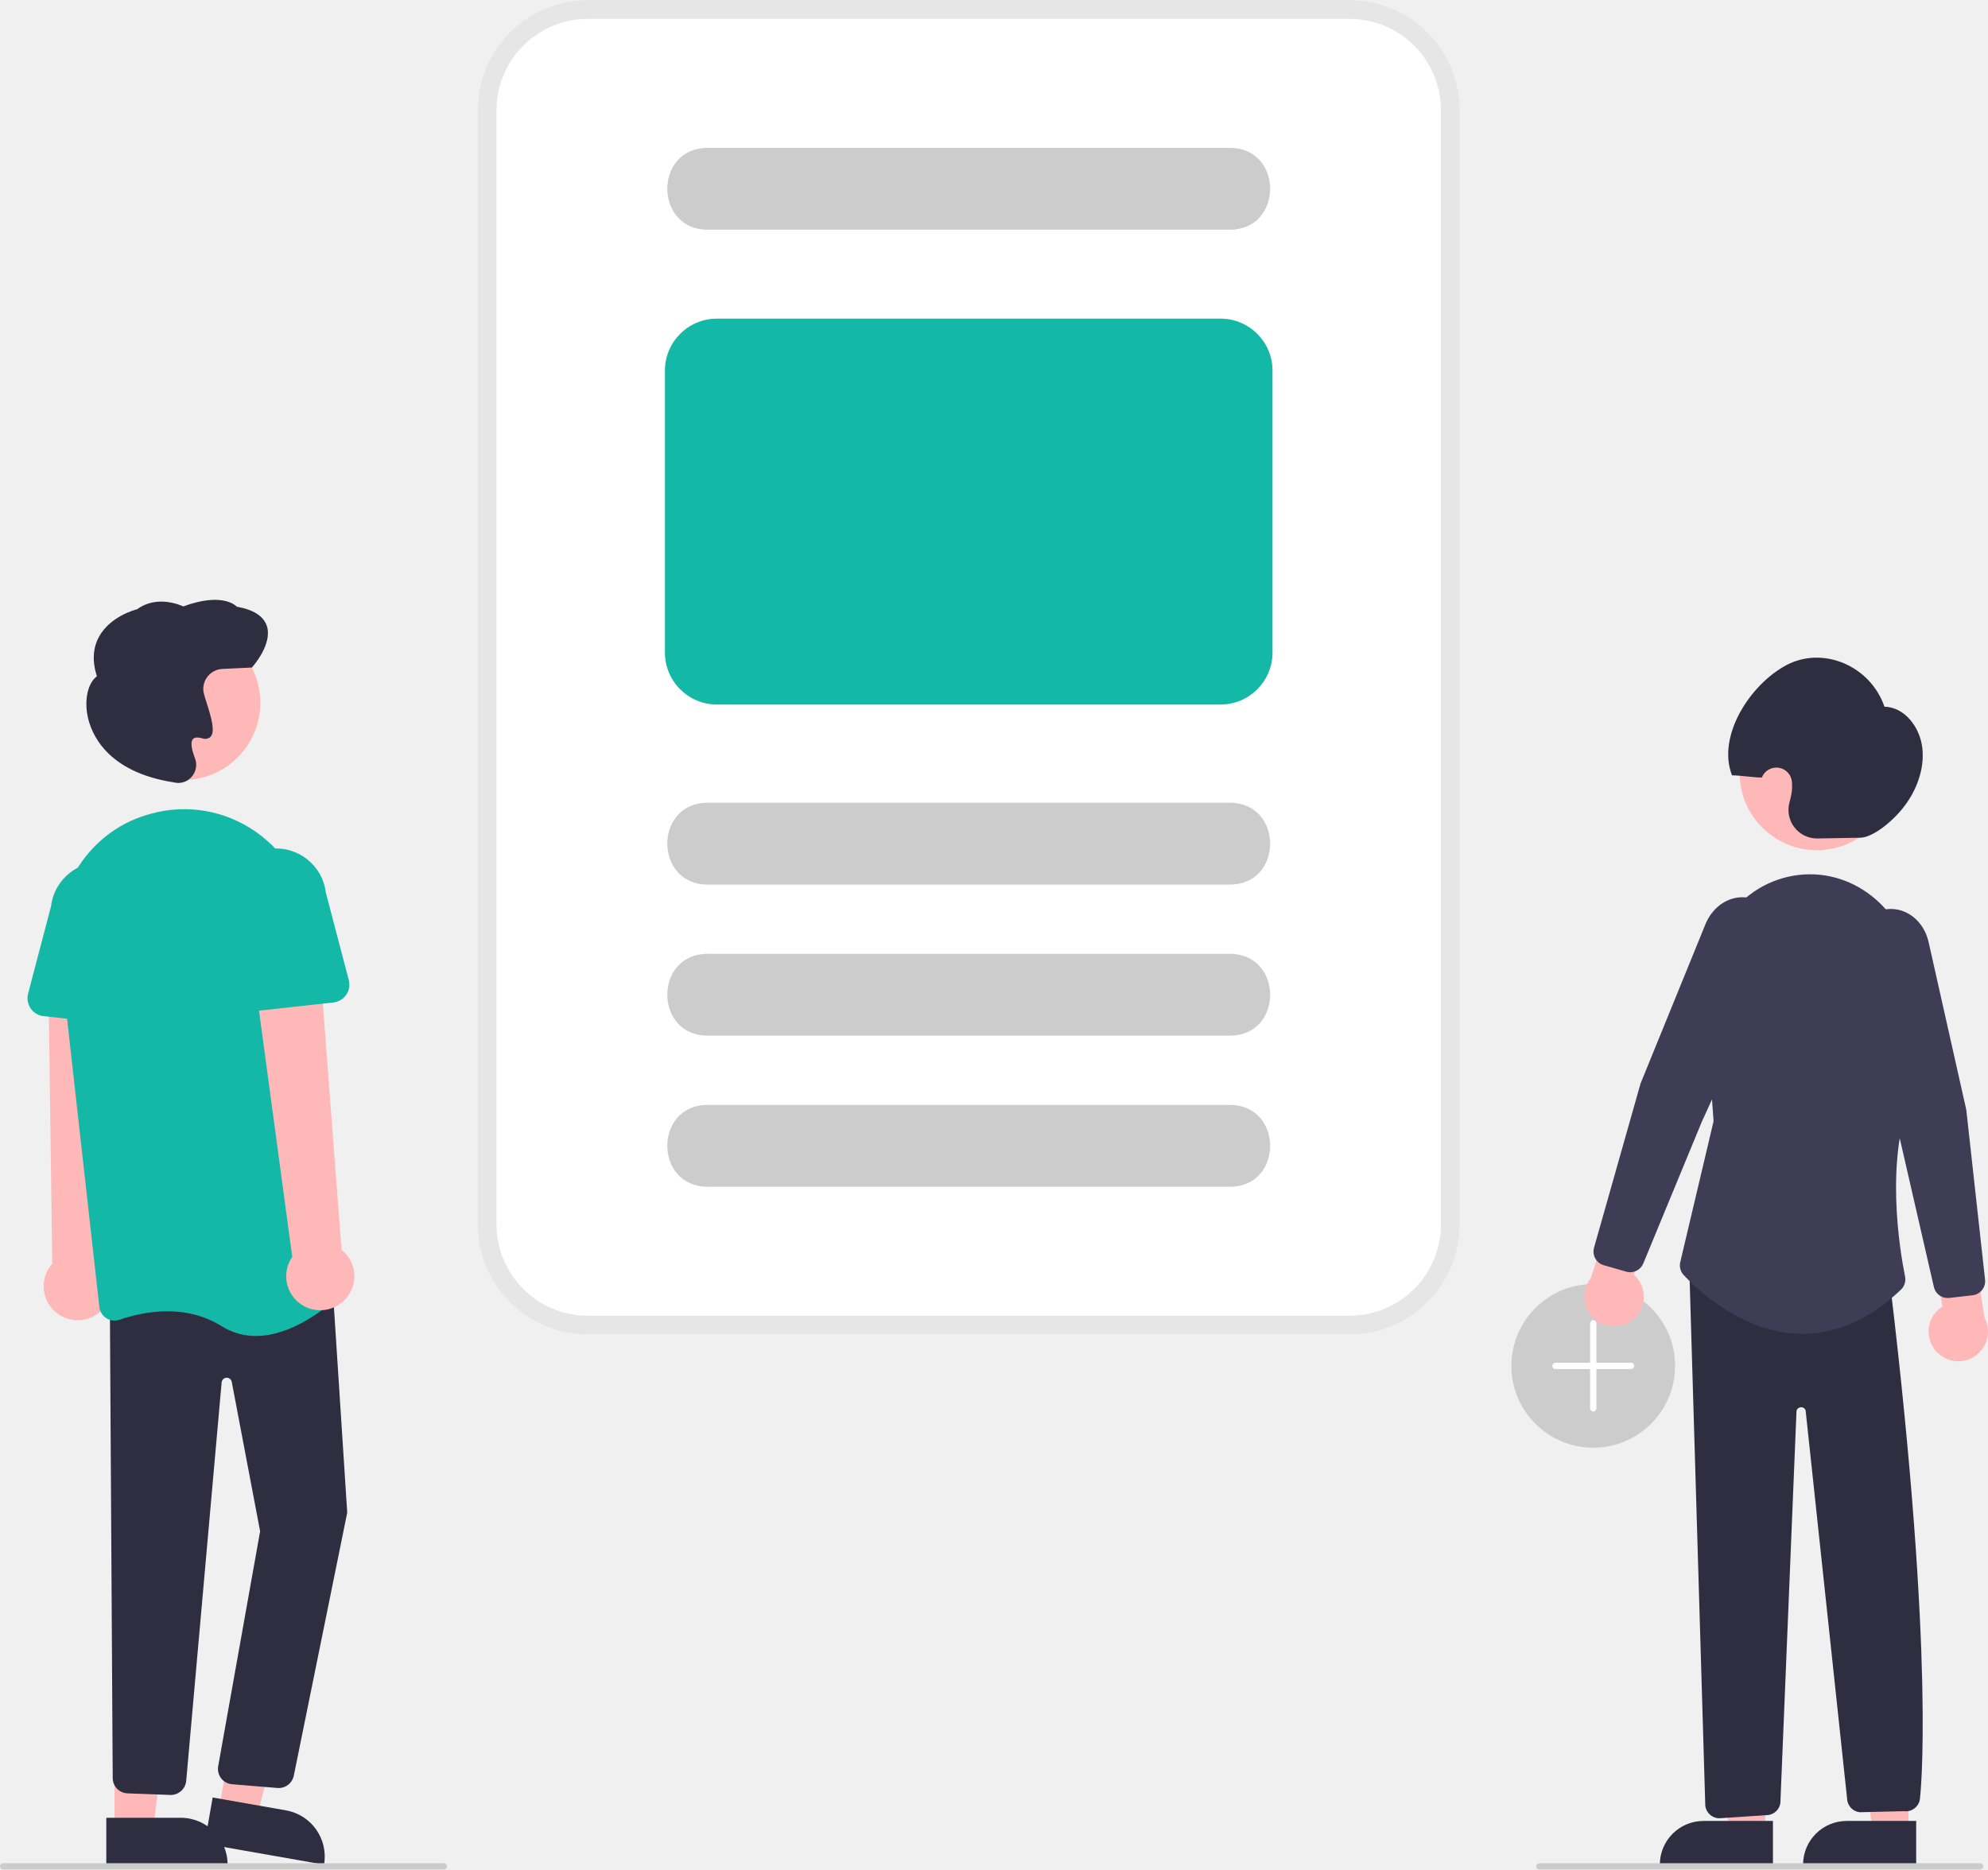
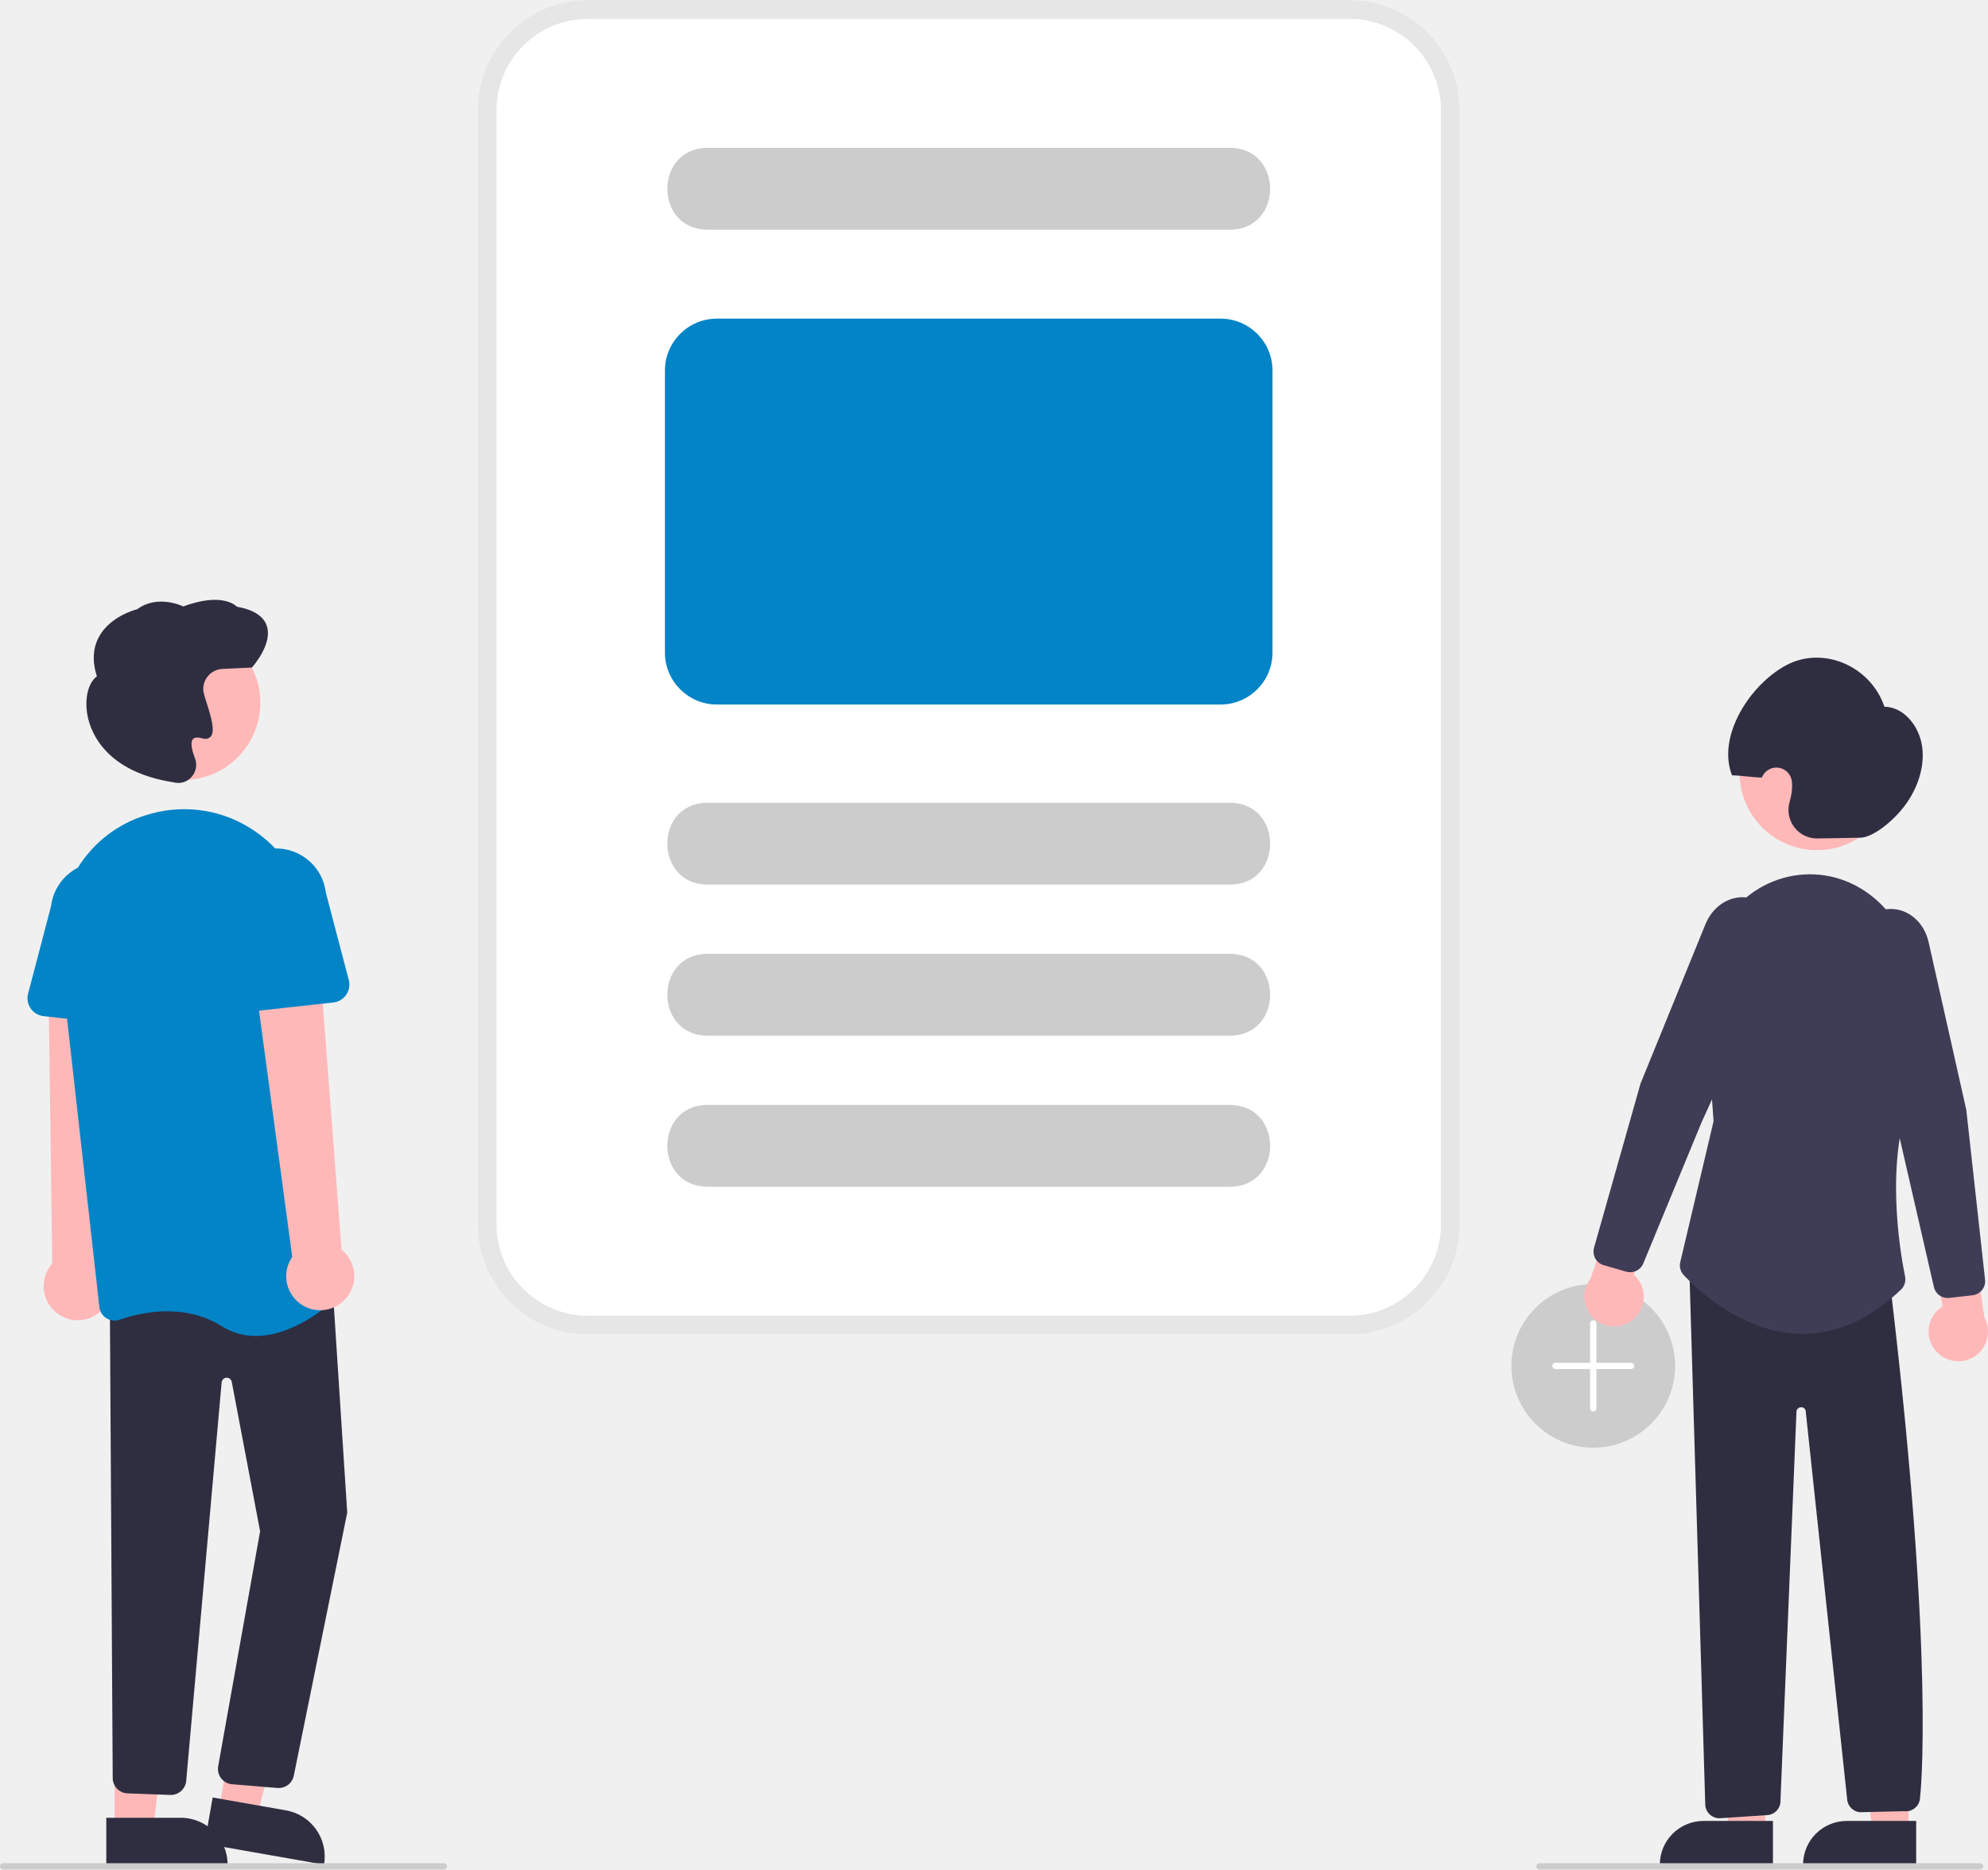
<svg xmlns="http://www.w3.org/2000/svg" id="b49d7841-9a4a-4d44-a026-f495141b2485" data-name="Layer 1" width="631.483" height="593.941" viewBox="0 0 631.483 593.941">
  <path d="M790.353,612.97a26,26,0,1,1,26-26A26.029,26.029,0,0,1,790.353,612.97Z" transform="translate(-284.2586 -153.0295)" fill="#ccc" />
  <path d="M802.353,585.97h-11v-12.5a1,1,0,0,0-2,0v12.5h-11a1,1,0,1,0,0,2h11v12.5a1,1,0,0,0,2,0v-12.5h11a1,1,0,0,0,0-2Z" transform="translate(-284.2586 -153.0295)" fill="#fff" />
  <polygon points="606.22 581.779 594.788 581.778 589.352 537.682 606.224 537.683 606.22 581.779" fill="#ffb8b8" />
  <path d="M586.622,578.511h22.048a0,0,0,0,1,0,0V592.393a0,0,0,0,1,0,0H572.74a0,0,0,0,1,0,0v0A13.882,13.882,0,0,1,586.622,578.511Z" fill="#2f2e41" />
  <polygon points="560.72 581.779 549.288 581.778 543.852 537.682 560.724 537.683 560.72 581.779" fill="#ffb8b8" />
  <path d="M541.122,578.511h22.048a0,0,0,0,1,0,0V592.393a0,0,0,0,1,0,0H527.24a0,0,0,0,1,0,0v0A13.882,13.882,0,0,1,541.122,578.511Z" fill="#2f2e41" />
  <path d="M899.285,582.358a9.377,9.377,0,0,1,1.976-14.242l-3.541-21.133,12.318-5.284,4.581,29.915a9.428,9.428,0,0,1-15.334,10.745Z" transform="translate(-284.2586 -153.0295)" fill="#ffb8b8" />
  <path d="M802.847,572.372a9.377,9.377,0,0,0,.404-14.373l6.984-20.258-11.276-7.246-9.46,28.747a9.428,9.428,0,0,0,13.349,13.13Z" transform="translate(-284.2586 -153.0295)" fill="#ffb8b8" />
  <circle cx="577.139" cy="245.542" r="24.561" fill="#ffb8b8" />
  <path d="M802.088,557.216a4.502,4.502,0,0,1-1.245-.176l-7.159-2.055a4.508,4.508,0,0,1-3.088-5.551l14.774-52.162,20.602-50.575c2.049-5.028,6.329-8.325,11.17-8.605a11.446,11.446,0,0,1,10.778,6.277h0a15.621,15.621,0,0,1,.357,13.771l-23.417,51.21-18.616,45.083A4.498,4.498,0,0,1,802.088,557.216Z" transform="translate(-284.2586 -153.0295)" fill="#3f3d56" />
  <path d="M875.258,419.169l-13.647.243a9.074,9.074,0,0,1-8.896-11.59,21.128,21.128,0,0,0,.656-3.013,15.224,15.224,0,0,0,.09-3.354,4.952,4.952,0,0,0-9.554-1.408v0c-2.295.033-7.183-.715-9.478-.683-4.872-12.49,5.745-28.833,17.174-34.972,11.651-6.258,26.775.109,31.241,13.152,6.198.111,11.235,6.225,12.033,13.106s-2.032,14.067-6.363,19.342S878.497,419.112,875.258,419.169Z" transform="translate(-284.2586 -153.0295)" fill="#2f2e41" />
  <path d="M830.4,730.691a4.515,4.515,0,0,1-4.461-4.01l-5.063-170.235,63.787,4.541.049.41c14.415,120.663,9.487,162.432,9.436,162.839a4.498,4.498,0,0,1-5.075,4.203l-14.097.338a4.498,4.498,0,0,1-3.989-4.296l-13.171-123.3a1.406,1.406,0,0,0-1.466-1.056,1.463,1.463,0,0,0-1.439,1.177l-5.089,123.704a4.481,4.481,0,0,1-4.041,4.67l-14.932.993A4.456,4.456,0,0,1,830.4,730.691Z" transform="translate(-284.2586 -153.0295)" fill="#2f2e41" />
  <path d="M856.868,576.787c-.382,0-.762-.006-1.145-.018-18.342-.552-32.692-14.429-36.653-18.669a4.478,4.478,0,0,1-1.081-4.097l10.581-44.764-2.807-38.917a38.369,38.369,0,0,1,10.506-29.633,31.664,31.664,0,0,1,24.386-9.866c17.855.852,31.941,16.812,32.069,36.333.198,30.235-.693,32.312-.985,32.995-8.911,20.797-4.044,49.989-2.34,58.441a4.516,4.516,0,0,1-1.337,4.188C878.262,572.078,867.772,576.787,856.868,576.787Z" transform="translate(-284.2586 -153.0295)" fill="#3f3d56" />
  <path d="M902.933,565.408a4.497,4.497,0,0,1-4.38-3.494L887.636,514.357l-14.631-54.357a15.621,15.621,0,0,1,2.627-13.522,11.456,11.456,0,0,1,11.666-4.41c4.729,1.076,8.405,5.035,9.595,10.333l11.955,53.229,5.962,53.941a4.509,4.509,0,0,1-3.963,4.965l-7.4.844A4.487,4.487,0,0,1,902.933,565.408Z" transform="translate(-284.2586 -153.0295)" fill="#3f3d56" />
  <path d="M315.09,570.537a10.743,10.743,0,0,0,1.582-16.396l4.167-93.018-21.216,2.381,1.233,90.985a10.801,10.801,0,0,0,14.234,16.048Z" transform="translate(-284.2586 -153.0295)" fill="#ffb8b8" />
  <polygon points="69.534 574.966 81.609 577.089 93.543 531.525 77.722 528.392 69.534 574.966" fill="#ffb8b8" />
  <path d="M350.232,727.314h38.531a0,0,0,0,1,0,0v14.887a0,0,0,0,1,0,0H365.119A14.887,14.887,0,0,1,350.232,727.314v0A0,0,0,0,1,350.232,727.314Z" transform="translate(321.9357 1369.365) rotate(-170.0292)" fill="#2f2e41" />
  <polygon points="36.392 581.01 48.652 581.01 54.484 533.722 36.39 533.723 36.392 581.01" fill="#ffb8b8" />
  <path d="M318.024,730.536h38.531a0,0,0,0,1,0,0v14.887a0,0,0,0,1,0,0H332.911a14.887,14.887,0,0,1-14.887-14.887v0a0,0,0,0,1,0,0Z" transform="translate(390.3537 1322.915) rotate(179.9974)" fill="#2f2e41" />
  <path d="M372.803,721.09a4.748,4.748,0,0,1-.573-.034l-14.43-1.187a4.881,4.881,0,0,1-4.243-5.66l13.325-74.681-9.004-47.474a1.627,1.627,0,0,0-3.219.16L343.405,718.842a4.924,4.924,0,0,1-5.21,4.437l-13.595-.506a4.888,4.888,0,0,1-4.536-4.631l-.914-151.768,70.481-8.81,4.924,76.041-.02.081-16.991,83.675A4.886,4.886,0,0,1,372.803,721.09Z" transform="translate(-284.2586 -153.0295)" fill="#2f2e41" />
  <circle cx="58.129" cy="223.255" r="24.561" fill="#ffb8b8" />
-   <path d="M365.53,577.467a20.11,20.11,0,0,1-10.857-3.106c-11.897-7.436-25.411-4.481-32.407-2.057a4.88,4.88,0,0,1-4.221-.481,4.811,4.811,0,0,1-2.224-3.552L303.099,454.646c-2.132-19.038,9.336-36.937,27.268-42.56h0q1.011-.317,2.055-.601a39.569,39.569,0,0,1,32.972,5.723,40.204,40.204,0,0,1,17.167,29.353L393.271,560.948a4.807,4.807,0,0,1-1.527,4.007C387.99,568.428,377.092,577.466,365.53,577.467Z" transform="translate(-284.2586 -153.0295)" fill="#14b8a6" />
-   <path d="M326.789,479.012l-28.703-3.156a5.717,5.717,0,0,1-4.905-7.134l7.306-27.846a15.879,15.879,0,0,1,31.556,3.563l1.085,28.675a5.717,5.717,0,0,1-6.338,5.898Z" transform="translate(-284.2586 -153.0295)" fill="#14b8a6" />
+   <path d="M365.53,577.467a20.11,20.11,0,0,1-10.857-3.106c-11.897-7.436-25.411-4.481-32.407-2.057a4.88,4.88,0,0,1-4.221-.481,4.811,4.811,0,0,1-2.224-3.552L303.099,454.646c-2.132-19.038,9.336-36.937,27.268-42.56h0q1.011-.317,2.055-.601a39.569,39.569,0,0,1,32.972,5.723,40.204,40.204,0,0,1,17.167,29.353L393.271,560.948a4.807,4.807,0,0,1-1.527,4.007C387.99,568.428,377.092,577.466,365.53,577.467Z" transform="translate(-284.2586 -153.0295)" fill="#0284c7" />
+   <path d="M326.789,479.012l-28.703-3.156a5.717,5.717,0,0,1-4.905-7.134l7.306-27.846a15.879,15.879,0,0,1,31.556,3.563l1.085,28.675a5.717,5.717,0,0,1-6.338,5.898Z" transform="translate(-284.2586 -153.0295)" fill="#0284c7" />
  <path d="M393.156,566.554a10.743,10.743,0,0,0-.406-16.468l-7.073-92.842-20.789,4.68,12.203,90.414a10.801,10.801,0,0,0,16.064,14.216Z" transform="translate(-284.2586 -153.0295)" fill="#ffb8b8" />
-   <path d="M356.919,473.176a5.711,5.711,0,0,1-1.818-4.4l1.085-28.675a15.879,15.879,0,0,1,31.556-3.563l7.306,27.846a5.717,5.717,0,0,1-4.905,7.134l-28.703,3.156A5.711,5.711,0,0,1,356.919,473.176Z" transform="translate(-284.2586 -153.0295)" fill="#14b8a6" />
+   <path d="M356.919,473.176a5.711,5.711,0,0,1-1.818-4.4l1.085-28.675a15.879,15.879,0,0,1,31.556-3.563l7.306,27.846a5.717,5.717,0,0,1-4.905,7.134l-28.703,3.156A5.711,5.711,0,0,1,356.919,473.176Z" transform="translate(-284.2586 -153.0295)" fill="#0284c7" />
  <path d="M340.927,401.771a5.683,5.683,0,0,1-1.297-.151l-.125-.03c-21.594-3.304-26.367-15.812-27.414-21.035-1.084-5.408.15-10.628,2.94-12.656-1.521-4.803-1.277-9.061.727-12.662,3.495-6.28,11.081-8.404,12.098-8.664,6.058-4.469,13.306-1.486,14.625-.881,11.719-4.335,16.198-.727,17.008.079,5.238.941,8.431,2.964,9.491,6.016,1.991,5.731-4.305,12.86-4.574,13.161l-.14.156-9.38.447a6.358,6.358,0,0,0-5.981,7.317h0a29.604,29.604,0,0,0,.96,3.355c1.602,5.006,2.802,9.283,1.254,10.909a2.51,2.51,0,0,1-2.625.455c-1.467-.392-2.462-.31-2.958.245-.77.859-.535,3.035.662,6.125a5.739,5.739,0,0,1-1.046,5.847A5.568,5.568,0,0,1,340.927,401.771Z" transform="translate(-284.2586 -153.0295)" fill="#2f2e41" />
  <path d="M425.259,746.97h-140a1,1,0,0,1,0-2h140a1,1,0,1,1,0,2Z" transform="translate(-284.2586 -153.0295)" fill="#ccc" />
  <path d="M913.259,746.97h-140a1,1,0,0,1,0-2h140a1,1,0,1,1,0,2Z" transform="translate(-284.2586 -153.0295)" fill="#ccc" />
  <path d="M712.971,577.03h-242a35.04,35.04,0,0,1-35-35v-354a35.04,35.04,0,0,1,35-35h242a35.04,35.04,0,0,1,35,35v354A35.04,35.04,0,0,1,712.971,577.03Z" transform="translate(-284.2586 -153.0295)" fill="#fff" />
  <path d="M674.972,434.059h-166c-16.957-.082-17.028-25.912.001-26l165.999-0C691.917,408.138,692.009,433.97,674.972,434.059Z" transform="translate(-284.2586 -153.0295)" fill="#ccc" />
  <path d="M674.972,226h-166c-16.957-.082-17.028-25.912.001-26L674.972,200C691.917,200.079,692.009,225.911,674.972,226Z" transform="translate(-284.2586 -153.0295)" fill="#ccc" />
  <path d="M674.972,482.059h-166c-16.957-.082-17.028-25.912.001-26l165.999-0C691.917,456.138,692.009,481.97,674.972,482.059Z" transform="translate(-284.2586 -153.0295)" fill="#ccc" />
  <path d="M674.972,530.059h-166c-16.957-.082-17.028-25.912.001-26l165.999-0C691.917,504.138,692.009,529.97,674.972,530.059Z" transform="translate(-284.2586 -153.0295)" fill="#ccc" />
-   <path d="M671.971,376.859h-160a16.519,16.519,0,0,1-16.5-16.5V270.759a16.519,16.519,0,0,1,16.5-16.5h160a16.519,16.519,0,0,1,16.5,16.5v89.6A16.519,16.519,0,0,1,671.971,376.859Z" transform="translate(-284.2586 -153.0295)" fill="#14b8a6" />
+   <path d="M671.971,376.859h-160a16.519,16.519,0,0,1-16.5-16.5V270.759a16.519,16.519,0,0,1,16.5-16.5h160a16.519,16.519,0,0,1,16.5,16.5v89.6A16.519,16.519,0,0,1,671.971,376.859Z" transform="translate(-284.2586 -153.0295)" fill="#0284c7" />
  <path d="M712.971,577.03h-242a35.04,35.04,0,0,1-35-35v-354a35.04,35.04,0,0,1,35-35h242a35.04,35.04,0,0,1,35,35v354A35.04,35.04,0,0,1,712.971,577.03Zm-242-418a29.033,29.033,0,0,0-29,29v354a29.033,29.033,0,0,0,29,29h242a29.033,29.033,0,0,0,29-29v-354a29.033,29.033,0,0,0-29-29Z" transform="translate(-284.2586 -153.0295)" fill="#e6e6e6" />
</svg>
